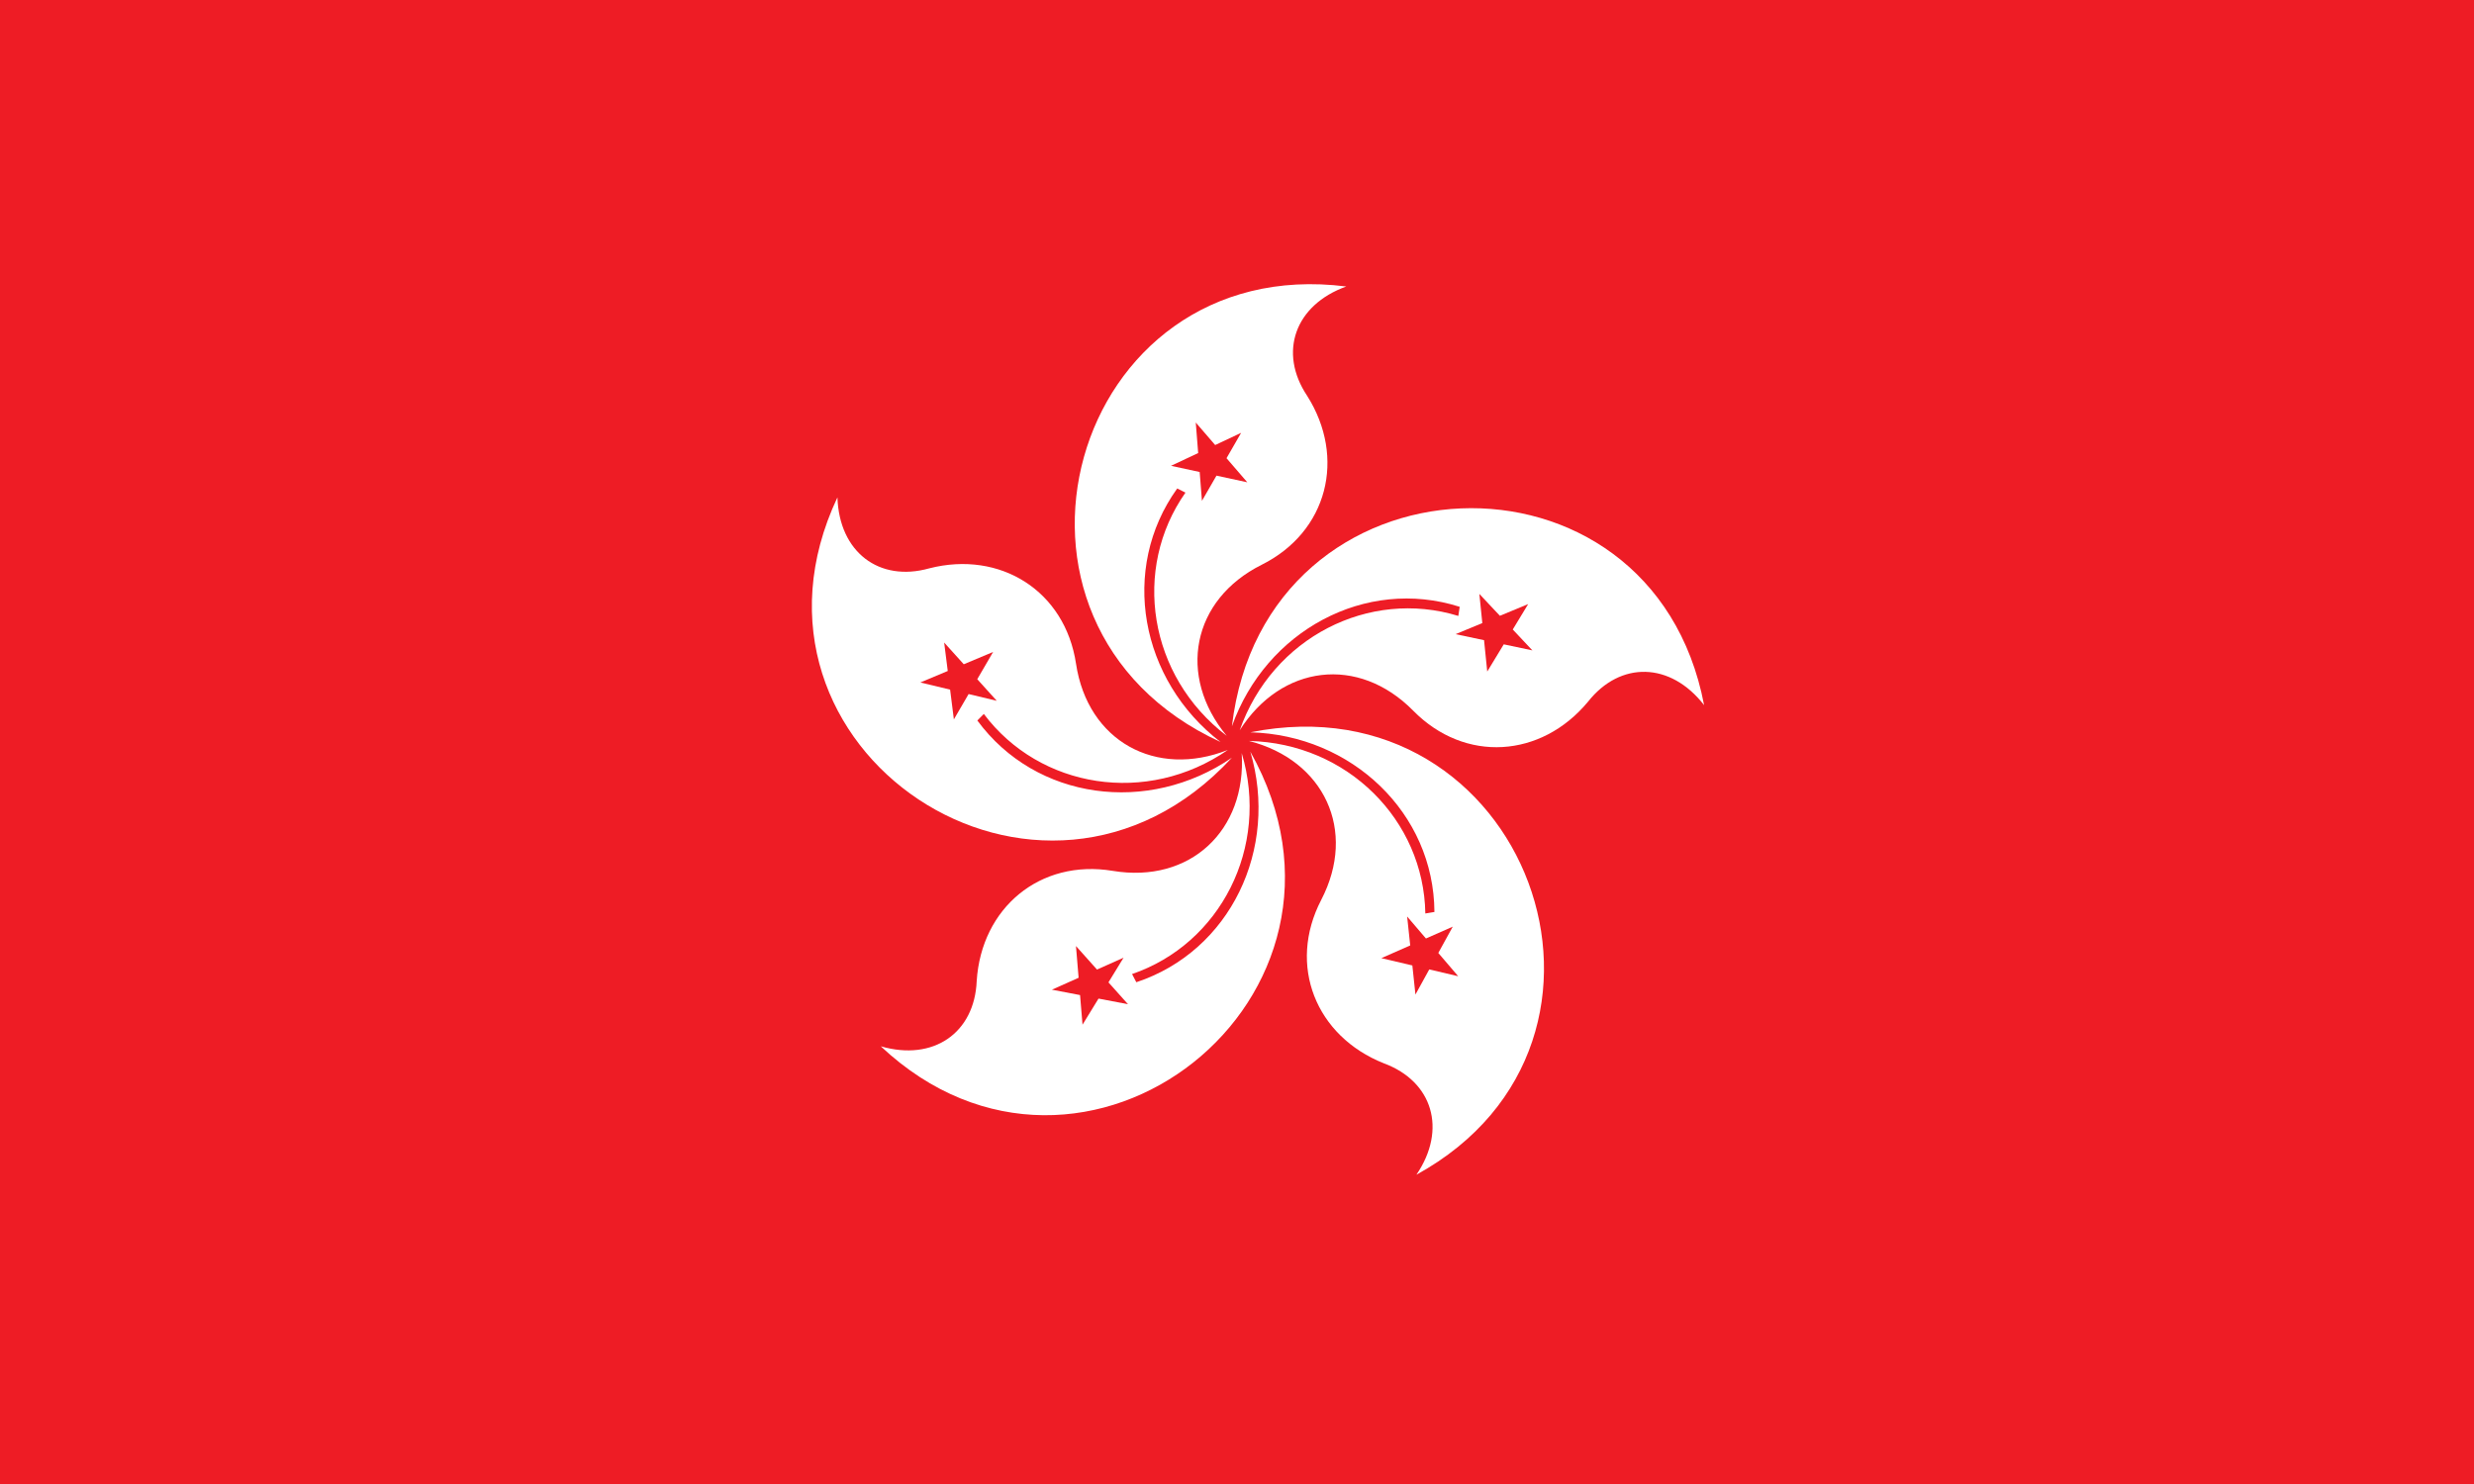
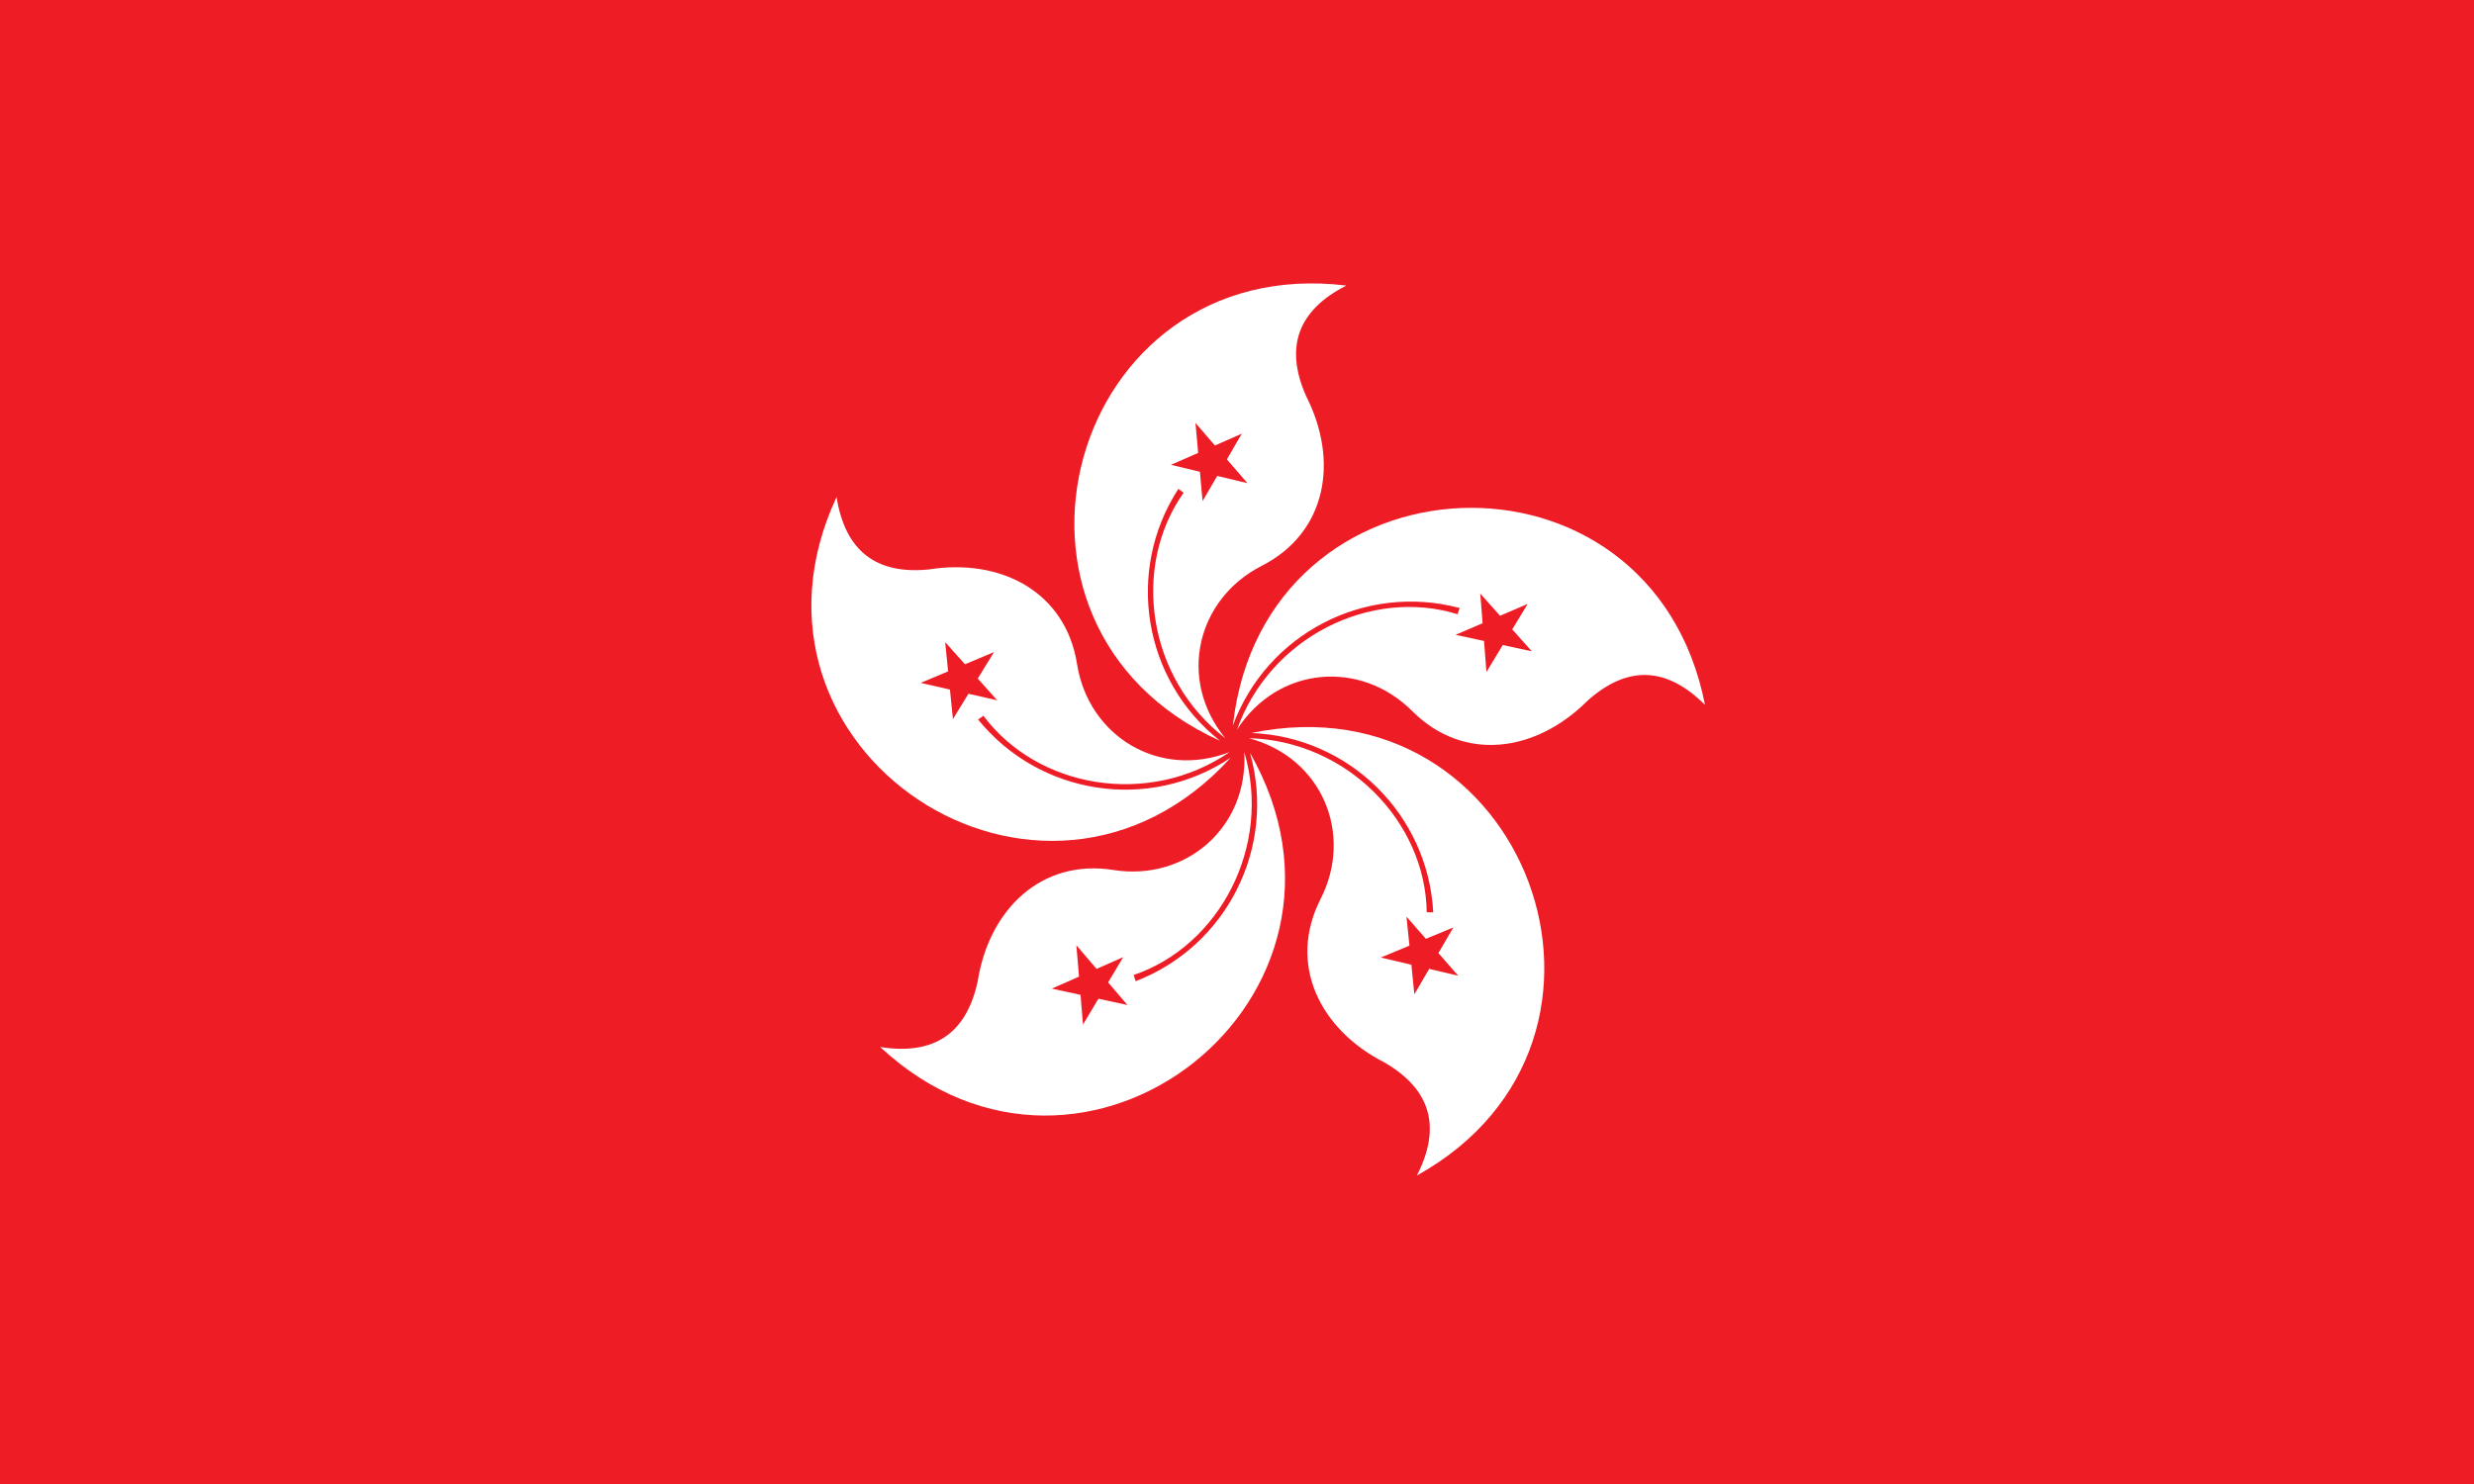
<svg xmlns="http://www.w3.org/2000/svg" xmlns:xlink="http://www.w3.org/1999/xlink" width="1200" height="720" fill="#ee1c25">
  <path d="M0 0h1200v720H0z" />
  <g id="a">
-     <path fill="#fff" d="M653 139c-25 9-33 32-19 53c19 30 10 66-22 82c-34 17-41 54-17 83c-38-29-46-81-20-118l-4-2c-28 39-18 93 21 123c-124-57-73-238 61-221Z" />
-     <path d="M602 210l-34 16l37 8l-25-29l3 38" />
+     <path fill="#fff" d="M827 342q-28-28-57-2c-25 25-60 30-85 5s-65-22-85 9c16-45 65-69 107-56l1-3a92 92 0 0 0-110 57c15-135 203-143 229-10" />
+     <path d="m743 316-25-28 3 38 20-33-35 15" />
  </g>
  <g id="b">
    <use xlink:href="#a" transform="rotate(72 600 360)" />
    <use xlink:href="#a" transform="rotate(216 600 360)" />
  </g>
  <use xlink:href="#b" transform="rotate(72 600 360)" />
</svg>
